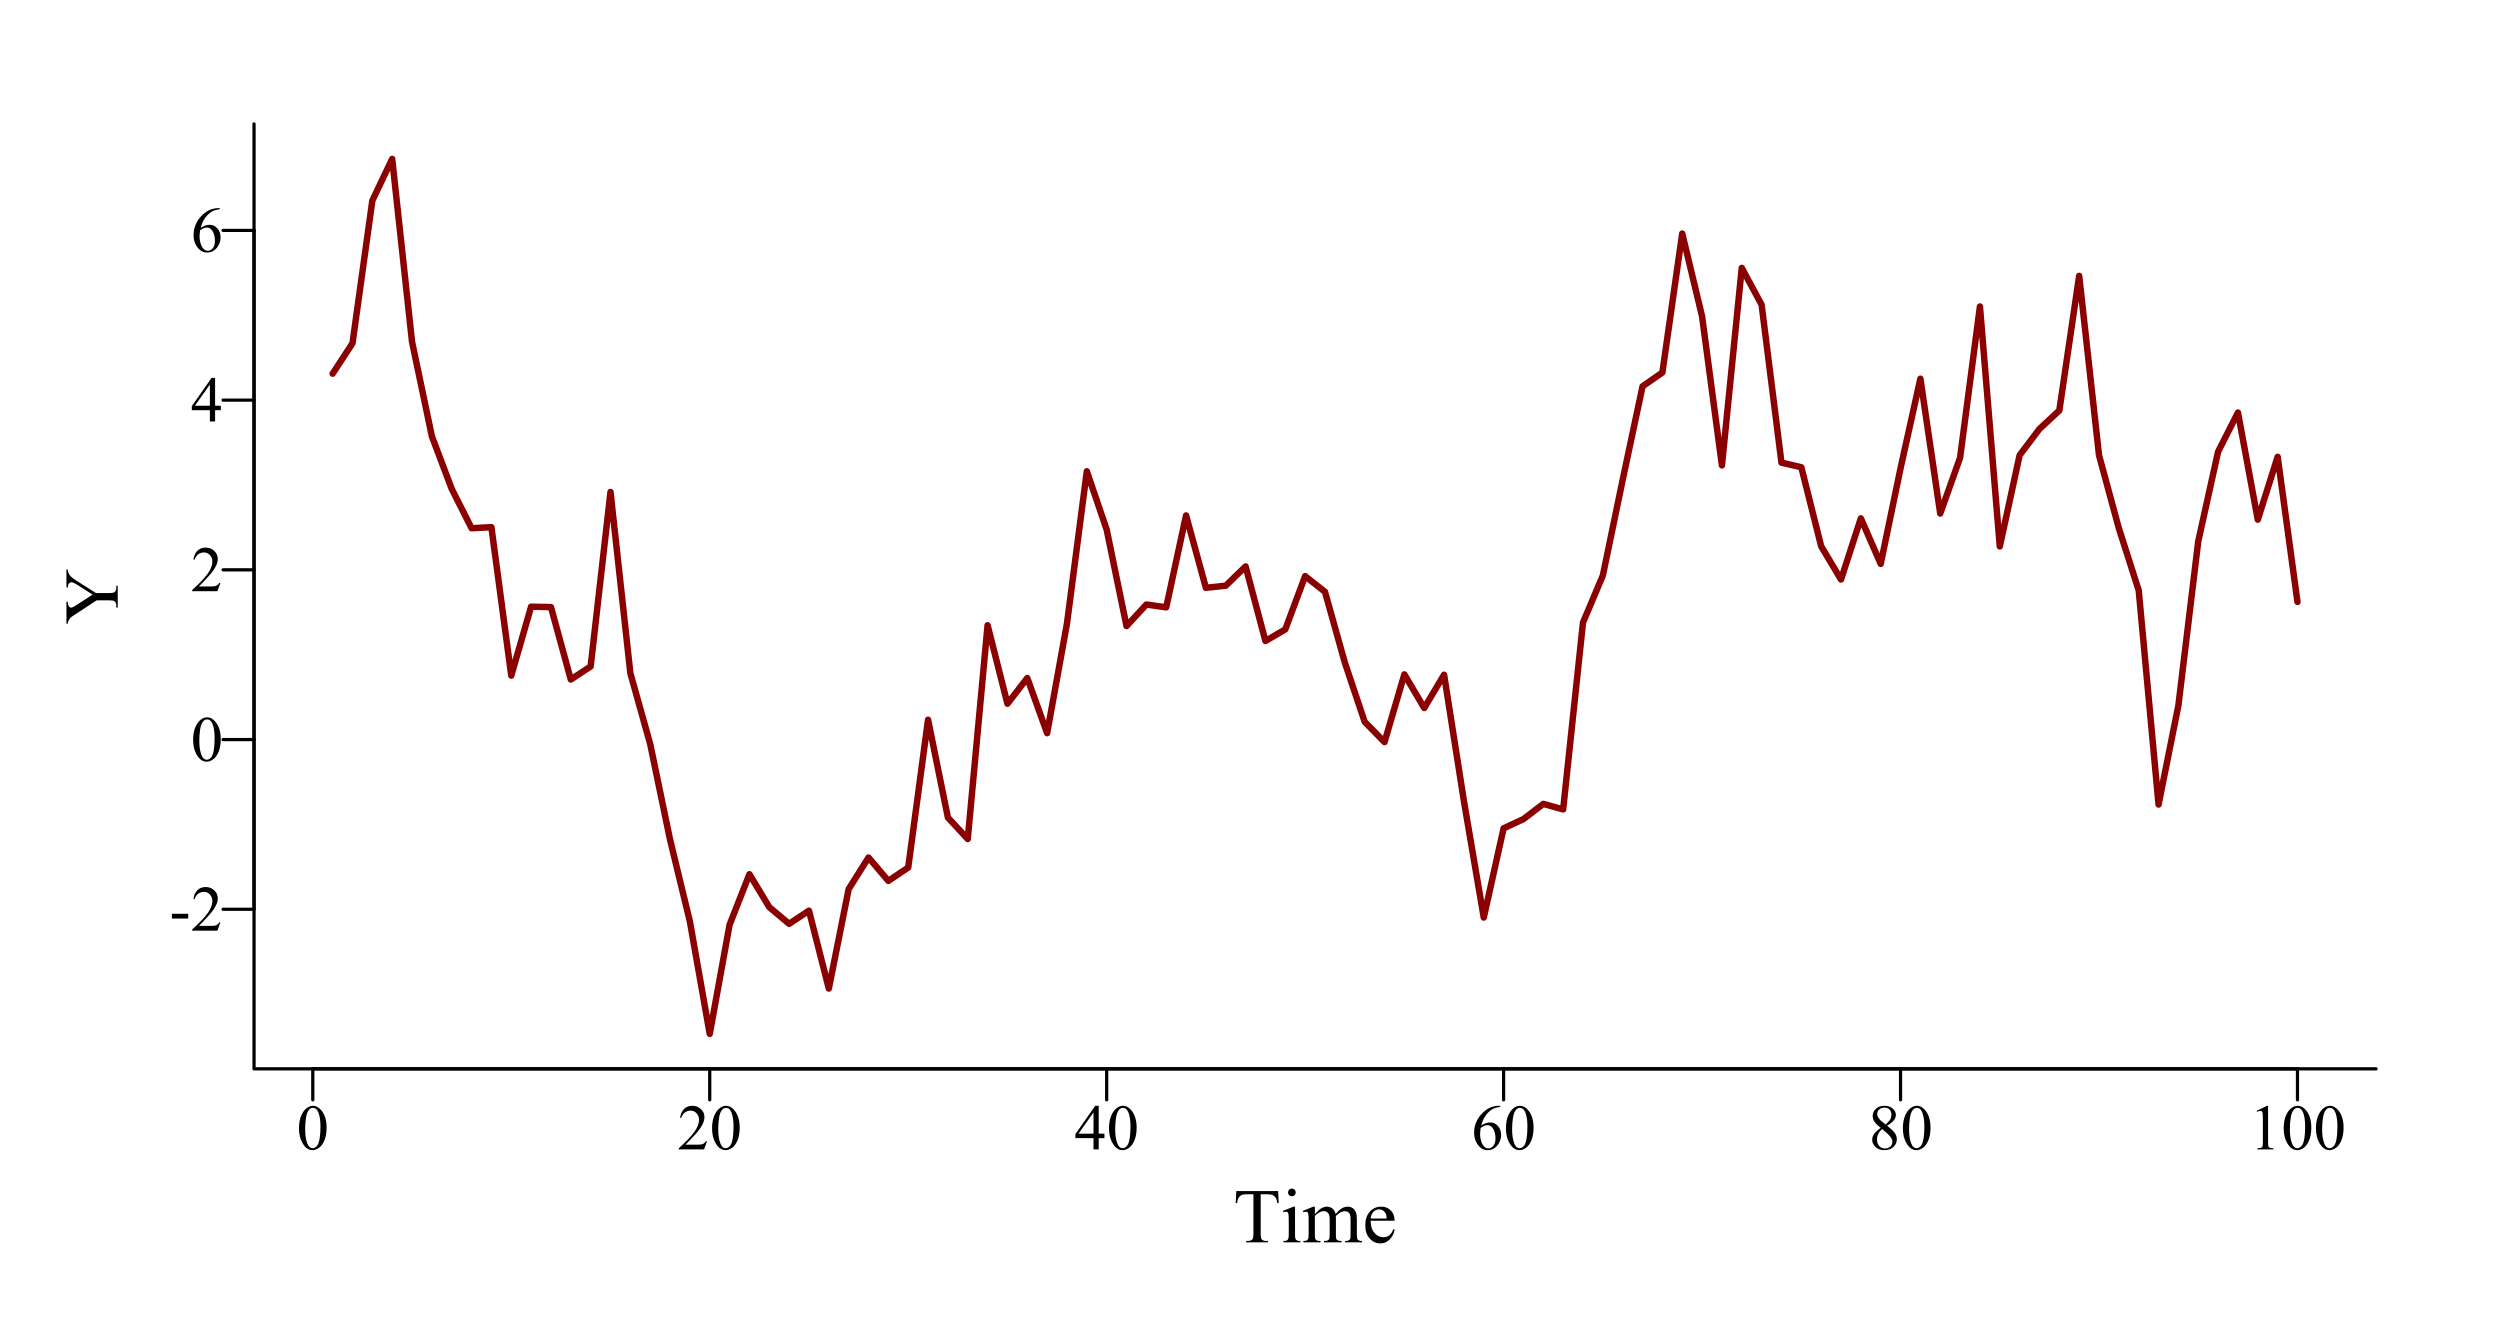
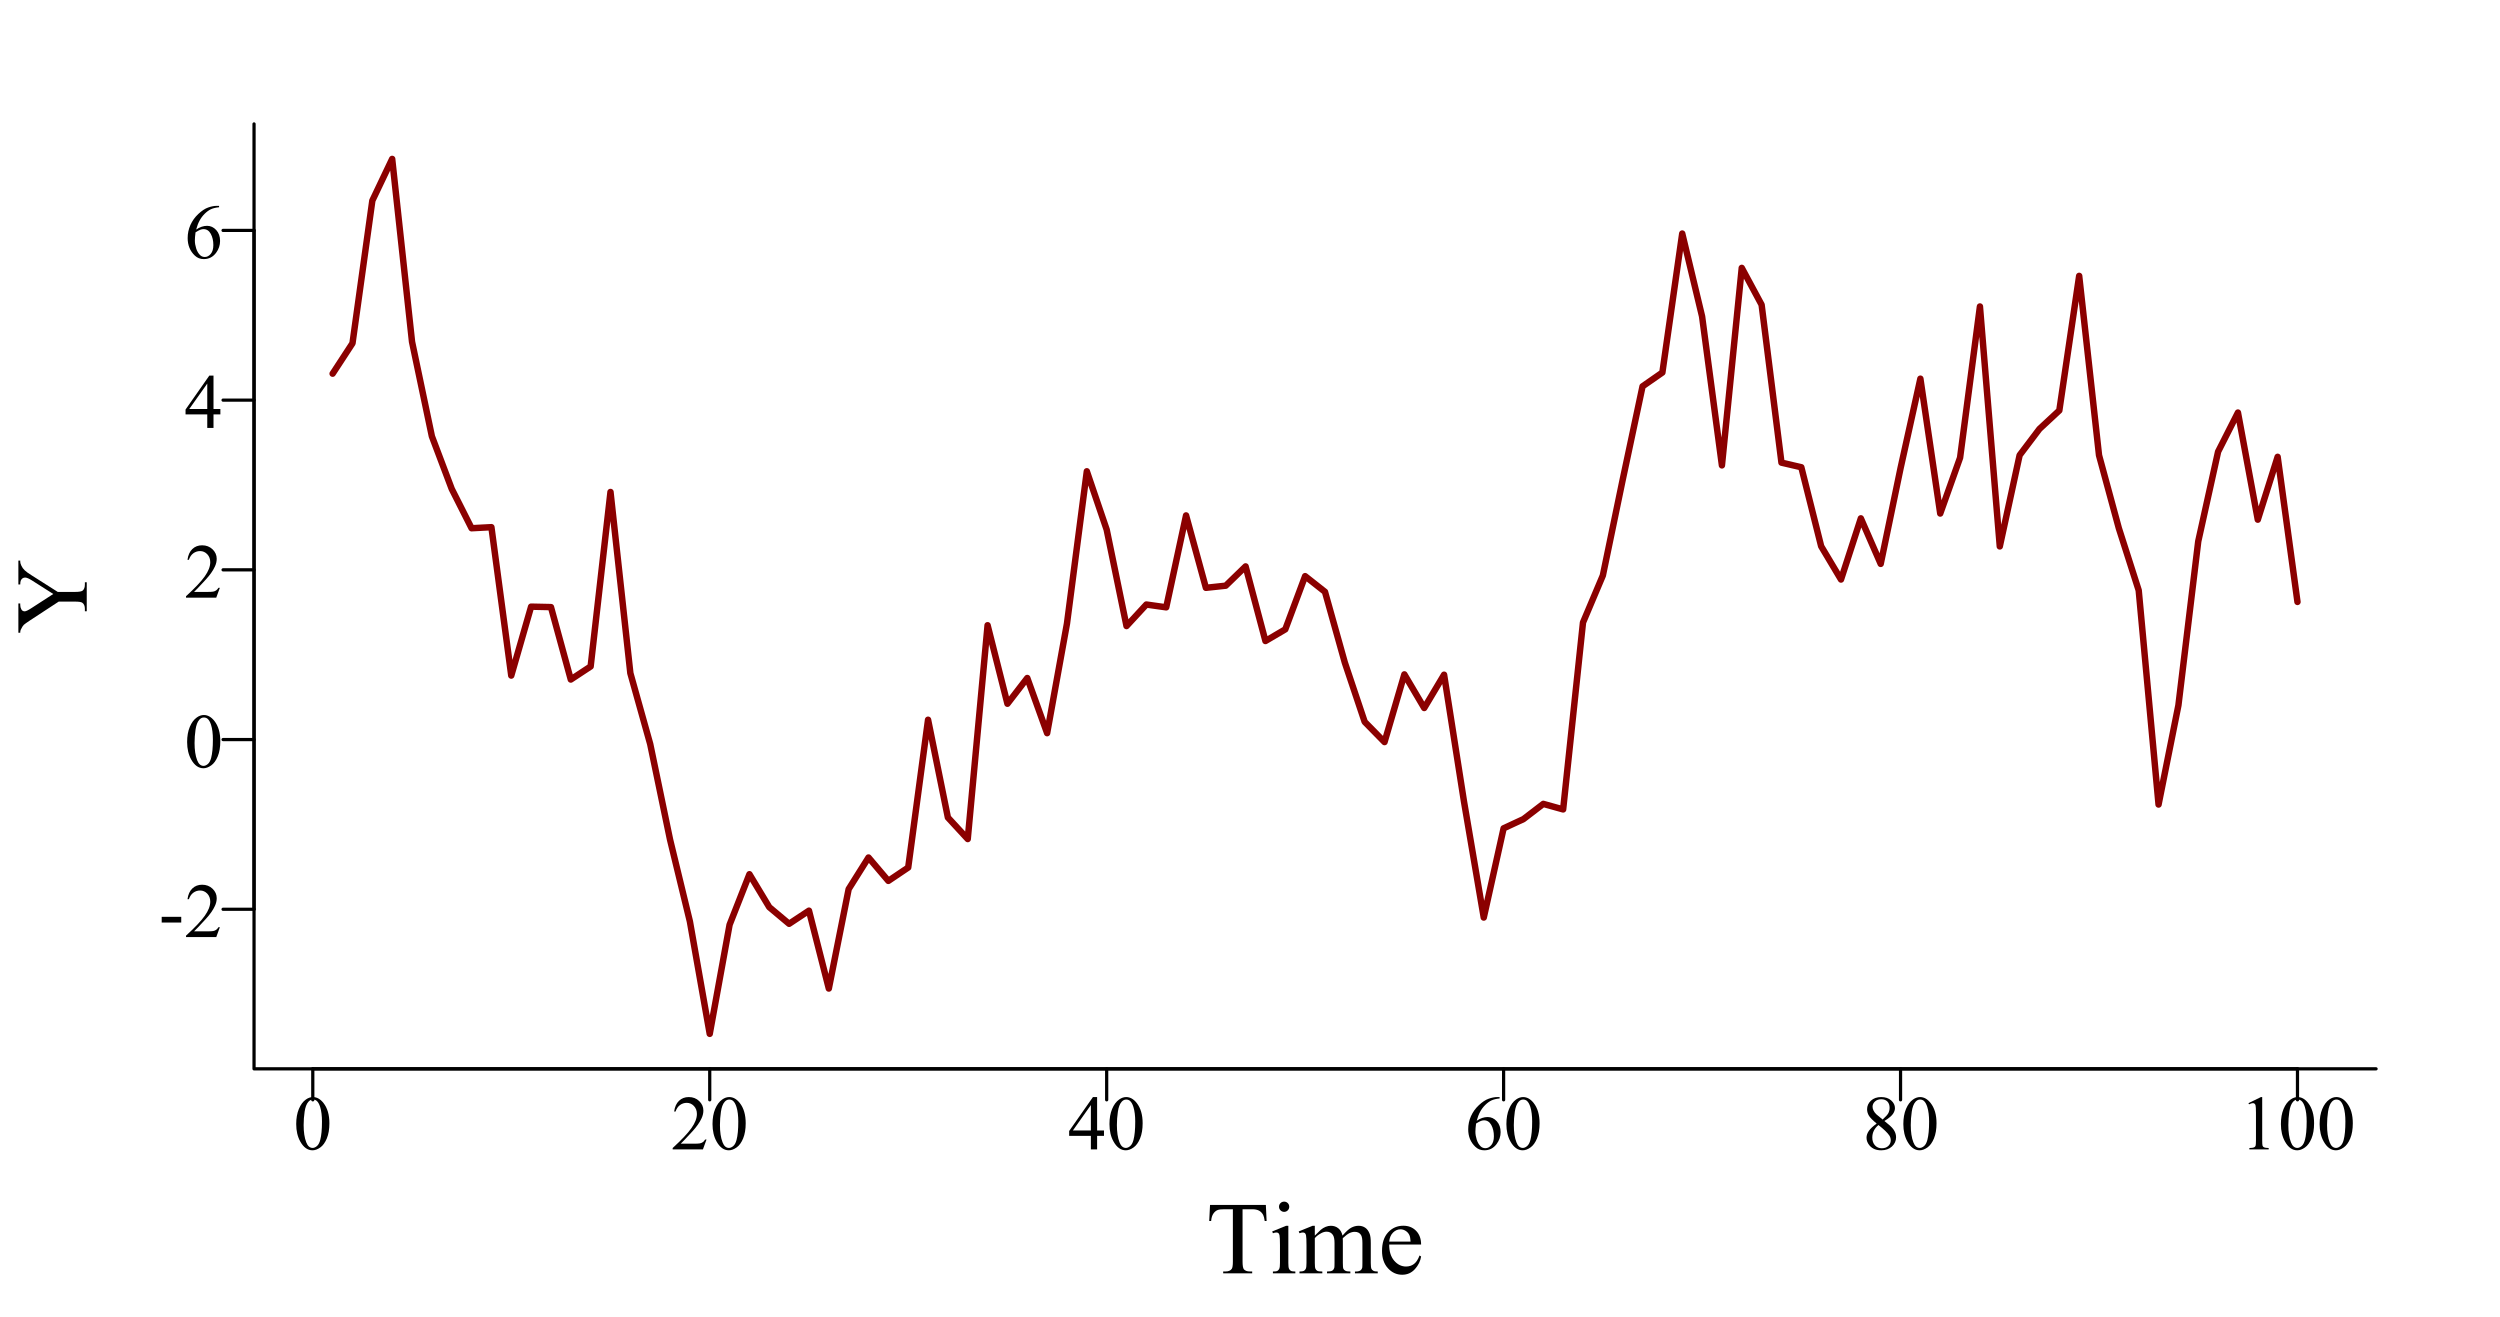
- <svg xmlns="http://www.w3.org/2000/svg" xmlns:xlink="http://www.w3.org/1999/xlink" width="581pt" height="306pt" viewBox="0 0 581 306" version="1.1">
+ <svg xmlns="http://www.w3.org/2000/svg" xmlns:xlink="http://www.w3.org/1999/xlink" width="581" height="306" viewBox="0 0 581 306">
  <defs>
    <g>
-       <symbol overflow="visible" id="glyph0-0">
-         <path style="stroke:none;" d="M 2.496 0 L 2.496 -11.25 L 11.496 -11.25 L 11.496 0 Z M 2.777 -0.281 L 11.215 -0.281 L 11.215 -10.969 L 2.777 -10.969 Z M 2.777 -0.281 " />
-       </symbol>
-       <symbol overflow="visible" id="glyph0-1">
-         <path style="stroke:none;" d="M 10.414 -11.918 L 10.547 -9.125 L 10.211 -9.125 C 10.145 -9.609 10.059 -9.961 9.949 -10.18 C 9.766 -10.516 9.523 -10.766 9.223 -10.93 C 8.922 -11.086 8.523 -11.168 8.031 -11.172 L 6.355 -11.172 L 6.355 -2.066 C 6.352 -1.332 6.43 -0.875 6.594 -0.695 C 6.812 -0.445 7.156 -0.32 7.621 -0.324 L 8.031 -0.324 L 8.031 0 L 2.98 0 L 2.98 -0.324 L 3.402 -0.324 C 3.902 -0.32 4.258 -0.473 4.473 -0.781 C 4.598 -0.965 4.664 -1.395 4.668 -2.066 L 4.668 -11.172 L 3.234 -11.172 C 2.676 -11.168 2.277 -11.125 2.047 -11.047 C 1.738 -10.934 1.48 -10.723 1.266 -10.406 C 1.047 -10.086 0.918 -9.656 0.879 -9.125 L 0.547 -9.125 L 0.688 -11.918 Z M 10.414 -11.918 " />
-       </symbol>
-       <symbol overflow="visible" id="glyph0-2">
-         <path style="stroke:none;" d="M 2.609 -12.5 C 2.852 -12.496 3.062 -12.41 3.238 -12.238 C 3.41 -12.062 3.496 -11.852 3.5 -11.609 C 3.496 -11.359 3.41 -11.148 3.238 -10.977 C 3.062 -10.797 2.852 -10.711 2.609 -10.715 C 2.359 -10.711 2.148 -10.797 1.977 -10.977 C 1.797 -11.148 1.711 -11.359 1.715 -11.609 C 1.711 -11.852 1.797 -12.062 1.973 -12.238 C 2.145 -12.41 2.355 -12.496 2.609 -12.5 Z M 3.34 -8.289 L 3.34 -1.82 C 3.34 -1.312 3.375 -0.977 3.449 -0.812 C 3.52 -0.645 3.629 -0.52 3.773 -0.438 C 3.918 -0.355 4.18 -0.316 4.562 -0.316 L 4.562 0 L 0.648 0 L 0.648 -0.316 C 1.039 -0.316 1.305 -0.352 1.441 -0.43 C 1.574 -0.504 1.68 -0.633 1.762 -0.809 C 1.84 -0.98 1.879 -1.316 1.883 -1.82 L 1.883 -4.922 C 1.879 -5.793 1.852 -6.355 1.801 -6.617 C 1.758 -6.801 1.695 -6.934 1.609 -7.008 C 1.52 -7.078 1.398 -7.113 1.25 -7.117 C 1.078 -7.113 0.879 -7.07 0.648 -6.988 L 0.527 -7.305 L 2.953 -8.289 Z M 3.34 -8.289 " />
-       </symbol>
-       <symbol overflow="visible" id="glyph0-3">
-         <path style="stroke:none;" d="M 2.953 -6.574 C 3.539 -7.16 3.883 -7.496 3.992 -7.586 C 4.25 -7.805 4.535 -7.977 4.844 -8.102 C 5.145 -8.223 5.445 -8.285 5.75 -8.289 C 6.25 -8.285 6.684 -8.137 7.047 -7.848 C 7.41 -7.551 7.652 -7.129 7.777 -6.574 C 8.379 -7.277 8.891 -7.738 9.305 -7.957 C 9.719 -8.176 10.145 -8.285 10.59 -8.289 C 11.016 -8.285 11.398 -8.176 11.73 -7.957 C 12.059 -7.738 12.32 -7.379 12.516 -6.883 C 12.645 -6.539 12.707 -6.004 12.711 -5.281 L 12.711 -1.82 C 12.707 -1.312 12.746 -0.965 12.824 -0.781 C 12.879 -0.648 12.988 -0.539 13.148 -0.453 C 13.305 -0.359 13.562 -0.316 13.922 -0.316 L 13.922 0 L 9.949 0 L 9.949 -0.316 L 10.117 -0.316 C 10.457 -0.316 10.727 -0.383 10.926 -0.52 C 11.055 -0.609 11.152 -0.758 11.215 -0.969 C 11.238 -1.062 11.25 -1.348 11.25 -1.82 L 11.25 -5.281 C 11.25 -5.934 11.168 -6.398 11.012 -6.672 C 10.781 -7.043 10.418 -7.23 9.914 -7.234 C 9.602 -7.23 9.289 -7.152 8.977 -7 C 8.664 -6.84 8.285 -6.551 7.84 -6.133 L 7.82 -6.039 L 7.84 -5.66 L 7.84 -1.82 C 7.84 -1.266 7.867 -0.922 7.93 -0.789 C 7.988 -0.652 8.105 -0.539 8.277 -0.453 C 8.445 -0.359 8.734 -0.316 9.148 -0.316 L 9.148 0 L 5.078 0 L 5.078 -0.316 C 5.523 -0.316 5.832 -0.367 6 -0.473 C 6.164 -0.578 6.277 -0.738 6.344 -0.949 C 6.371 -1.047 6.387 -1.336 6.391 -1.82 L 6.391 -5.281 C 6.387 -5.934 6.289 -6.406 6.102 -6.695 C 5.836 -7.066 5.477 -7.254 5.02 -7.258 C 4.699 -7.254 4.387 -7.168 4.078 -7.004 C 3.59 -6.742 3.215 -6.453 2.953 -6.133 L 2.953 -1.82 C 2.953 -1.289 2.988 -0.945 3.062 -0.789 C 3.133 -0.629 3.242 -0.512 3.387 -0.434 C 3.527 -0.355 3.816 -0.316 4.262 -0.316 L 4.262 0 L 0.281 0 L 0.281 -0.316 C 0.648 -0.316 0.906 -0.355 1.055 -0.434 C 1.199 -0.512 1.309 -0.637 1.387 -0.812 C 1.461 -0.98 1.5 -1.316 1.504 -1.82 L 1.504 -4.895 C 1.5 -5.777 1.473 -6.352 1.422 -6.609 C 1.379 -6.801 1.316 -6.934 1.23 -7.008 C 1.141 -7.078 1.02 -7.113 0.871 -7.117 C 0.703 -7.113 0.508 -7.07 0.281 -6.988 L 0.148 -7.305 L 2.574 -8.289 L 2.953 -8.289 Z M 2.953 -6.574 " />
-       </symbol>
-       <symbol overflow="visible" id="glyph0-4">
-         <path style="stroke:none;" d="M 1.914 -5.02 C 1.906 -3.82 2.195 -2.883 2.785 -2.207 C 3.367 -1.523 4.059 -1.184 4.852 -1.188 C 5.375 -1.184 5.832 -1.328 6.227 -1.621 C 6.613 -1.906 6.941 -2.402 7.207 -3.109 L 7.48 -2.938 C 7.355 -2.129 6.996 -1.398 6.406 -0.742 C 5.812 -0.082 5.074 0.246 4.184 0.246 C 3.215 0.246 2.387 -0.129 1.699 -0.883 C 1.012 -1.633 0.668 -2.645 0.668 -3.922 C 0.668 -5.293 1.02 -6.367 1.727 -7.141 C 2.43 -7.91 3.316 -8.297 4.387 -8.297 C 5.285 -8.297 6.027 -7.996 6.609 -7.402 C 7.188 -6.805 7.477 -6.012 7.48 -5.02 Z M 1.914 -5.527 L 5.641 -5.527 C 5.609 -6.039 5.547 -6.402 5.457 -6.617 C 5.309 -6.941 5.09 -7.199 4.801 -7.391 C 4.508 -7.574 4.207 -7.668 3.895 -7.672 C 3.406 -7.668 2.969 -7.48 2.586 -7.105 C 2.199 -6.727 1.977 -6.199 1.914 -5.527 Z M 1.914 -5.527 " />
-       </symbol>
-       <symbol overflow="visible" id="glyph1-0">
-         <path style="stroke:none;" d="M 0 -2.496 L -11.25 -2.496 L -11.25 -11.496 L 0 -11.496 Z M -0.281 -2.777 L -0.281 -11.215 L -10.969 -11.215 L -10.969 -2.777 Z M -0.281 -2.777 " />
-       </symbol>
-       <symbol overflow="visible" id="glyph1-1">
-         <path style="stroke:none;" d="M -11.918 -8.578 L -11.918 -12.734 L -11.594 -12.734 L -11.594 -12.508 C -11.59 -12.352 -11.523 -12.129 -11.391 -11.836 C -11.254 -11.543 -11.059 -11.277 -10.809 -11.039 C -10.555 -10.797 -10.145 -10.5 -9.578 -10.152 L -5.055 -7.277 L -2.066 -7.277 C -1.328 -7.277 -0.871 -7.359 -0.695 -7.523 C -0.445 -7.746 -0.32 -8.098 -0.324 -8.578 L -0.324 -8.965 L 0 -8.965 L 0 -3.902 L -0.324 -3.902 L -0.324 -4.324 C -0.32 -4.824 -0.473 -5.18 -0.781 -5.398 C -0.965 -5.523 -1.395 -5.59 -2.066 -5.59 L -4.887 -5.59 L -9.879 -2.32 C -10.465 -1.934 -10.828 -1.672 -10.977 -1.535 C -11.117 -1.395 -11.293 -1.105 -11.504 -0.676 C -11.559 -0.555 -11.59 -0.387 -11.594 -0.168 L -11.918 -0.168 L -11.918 -5.266 L -11.594 -5.266 L -11.594 -5 C -11.59 -4.723 -11.523 -4.473 -11.398 -4.242 C -11.266 -4.008 -11.074 -3.891 -10.82 -3.895 C -10.605 -3.891 -10.223 -4.07 -9.676 -4.43 L -5.836 -6.918 L -9.508 -9.254 C -10.059 -9.602 -10.469 -9.777 -10.742 -9.781 C -10.898 -9.777 -11.047 -9.734 -11.18 -9.652 C -11.309 -9.566 -11.41 -9.445 -11.484 -9.289 C -11.555 -9.129 -11.59 -8.895 -11.594 -8.578 Z M -11.918 -8.578 " />
-       </symbol>
-       <symbol overflow="visible" id="glyph2-0">
-         <path style="stroke:none;" d="M 2.078 0 L 2.078 -9.375 L 9.578 -9.375 L 9.578 0 Z M 2.312 -0.234 L 9.344 -0.234 L 9.344 -9.141 L 2.312 -9.141 Z M 2.312 -0.234 " />
-       </symbol>
-       <symbol overflow="visible" id="glyph2-1">
-         <path style="stroke:none;" d="M 0.543 -4.906 C 0.539 -6.035 0.711 -7.012 1.055 -7.832 C 1.395 -8.648 1.848 -9.258 2.418 -9.66 C 2.855 -9.977 3.309 -10.137 3.781 -10.137 C 4.539 -10.137 5.223 -9.746 5.828 -8.973 C 6.582 -8.008 6.961 -6.707 6.965 -5.062 C 6.961 -3.906 6.793 -2.926 6.465 -2.121 C 6.129 -1.316 5.707 -0.73 5.195 -0.367 C 4.676 -0.004 4.18 0.176 3.707 0.176 C 2.758 0.176 1.969 -0.383 1.34 -1.5 C 0.805 -2.441 0.539 -3.574 0.543 -4.906 Z M 1.977 -4.723 C 1.973 -3.355 2.145 -2.238 2.484 -1.375 C 2.758 -0.645 3.172 -0.281 3.727 -0.285 C 3.992 -0.281 4.266 -0.398 4.547 -0.641 C 4.828 -0.875 5.043 -1.273 5.191 -1.832 C 5.418 -2.668 5.531 -3.852 5.531 -5.383 C 5.531 -6.512 5.414 -7.457 5.18 -8.219 C 5 -8.777 4.77 -9.176 4.496 -9.41 C 4.293 -9.57 4.055 -9.648 3.773 -9.652 C 3.438 -9.648 3.141 -9.5 2.887 -9.207 C 2.531 -8.797 2.293 -8.16 2.168 -7.293 C 2.039 -6.422 1.973 -5.566 1.977 -4.723 Z M 1.977 -4.723 " />
-       </symbol>
-       <symbol overflow="visible" id="glyph2-2">
-         <path style="stroke:none;" d="M 6.879 -1.91 L 6.18 0 L 0.32 0 L 0.32 -0.27 C 2.043 -1.84 3.258 -3.121 3.961 -4.121 C 4.664 -5.113 5.016 -6.027 5.016 -6.855 C 5.016 -7.484 4.82 -8 4.438 -8.406 C 4.047 -8.809 3.586 -9.012 3.055 -9.016 C 2.562 -9.012 2.125 -8.867 1.738 -8.586 C 1.348 -8.297 1.062 -7.879 0.879 -7.332 L 0.609 -7.332 C 0.727 -8.23 1.039 -8.926 1.547 -9.41 C 2.055 -9.895 2.684 -10.137 3.441 -10.137 C 4.246 -10.137 4.922 -9.875 5.461 -9.359 C 6 -8.84 6.27 -8.23 6.27 -7.531 C 6.27 -7.023 6.152 -6.52 5.918 -6.02 C 5.555 -5.227 4.969 -4.391 4.16 -3.508 C 2.941 -2.176 2.18 -1.375 1.883 -1.105 L 4.477 -1.105 C 5 -1.102 5.367 -1.121 5.582 -1.164 C 5.793 -1.199 5.984 -1.277 6.156 -1.402 C 6.324 -1.52 6.473 -1.691 6.605 -1.91 Z M 6.879 -1.91 " />
-       </symbol>
-       <symbol overflow="visible" id="glyph2-3">
-         <path style="stroke:none;" d="M 6.98 -3.664 L 6.98 -2.621 L 5.648 -2.621 L 5.648 0 L 4.438 0 L 4.438 -2.621 L 0.234 -2.621 L 0.234 -3.559 L 4.84 -10.137 L 5.648 -10.137 L 5.648 -3.664 Z M 4.438 -3.664 L 4.438 -8.59 L 0.953 -3.664 Z M 4.438 -3.664 " />
-       </symbol>
-       <symbol overflow="visible" id="glyph2-4">
-         <path style="stroke:none;" d="M 6.723 -10.137 L 6.723 -9.867 C 6.074 -9.801 5.551 -9.672 5.145 -9.48 C 4.738 -9.285 4.336 -8.988 3.938 -8.598 C 3.539 -8.199 3.207 -7.758 2.945 -7.273 C 2.684 -6.785 2.465 -6.211 2.293 -5.543 C 2.992 -6.027 3.699 -6.27 4.41 -6.27 C 5.086 -6.27 5.672 -5.996 6.172 -5.449 C 6.668 -4.902 6.918 -4.199 6.922 -3.34 C 6.918 -2.508 6.668 -1.75 6.168 -1.07 C 5.559 -0.238 4.758 0.176 3.766 0.176 C 3.082 0.176 2.504 -0.047 2.035 -0.5 C 1.105 -1.367 0.645 -2.5 0.645 -3.898 C 0.645 -4.781 0.82 -5.625 1.18 -6.43 C 1.531 -7.227 2.043 -7.938 2.707 -8.562 C 3.367 -9.18 4 -9.598 4.605 -9.812 C 5.211 -10.027 5.773 -10.137 6.297 -10.137 Z M 2.168 -5.008 C 2.078 -4.348 2.031 -3.816 2.035 -3.414 C 2.031 -2.941 2.117 -2.434 2.293 -1.887 C 2.465 -1.336 2.727 -0.898 3.07 -0.578 C 3.316 -0.348 3.617 -0.234 3.977 -0.234 C 4.398 -0.234 4.777 -0.434 5.113 -0.836 C 5.445 -1.234 5.613 -1.805 5.617 -2.547 C 5.613 -3.379 5.445 -4.102 5.117 -4.715 C 4.781 -5.324 4.312 -5.629 3.707 -5.633 C 3.52 -5.629 3.32 -5.59 3.109 -5.516 C 2.895 -5.434 2.582 -5.266 2.168 -5.008 Z M 2.168 -5.008 " />
-       </symbol>
-       <symbol overflow="visible" id="glyph2-5">
-         <path style="stroke:none;" d="M 2.879 -5.004 C 2.09 -5.645 1.586 -6.16 1.359 -6.555 C 1.133 -6.941 1.02 -7.348 1.02 -7.77 C 1.02 -8.414 1.266 -8.969 1.766 -9.438 C 2.258 -9.902 2.922 -10.137 3.75 -10.137 C 4.551 -10.137 5.195 -9.918 5.684 -9.484 C 6.168 -9.047 6.41 -8.551 6.414 -8 C 6.41 -7.625 6.277 -7.246 6.02 -6.863 C 5.754 -6.473 5.207 -6.02 4.371 -5.5 C 5.23 -4.832 5.797 -4.309 6.078 -3.934 C 6.445 -3.434 6.633 -2.91 6.637 -2.359 C 6.633 -1.66 6.367 -1.062 5.836 -0.566 C 5.305 -0.07 4.605 0.176 3.742 0.176 C 2.797 0.176 2.062 -0.117 1.539 -0.711 C 1.113 -1.18 0.902 -1.699 0.906 -2.262 C 0.902 -2.699 1.051 -3.133 1.348 -3.57 C 1.645 -4 2.152 -4.48 2.879 -5.004 Z M 4.027 -5.785 C 4.609 -6.309 4.98 -6.727 5.141 -7.035 C 5.293 -7.336 5.371 -7.68 5.375 -8.07 C 5.371 -8.578 5.227 -8.98 4.941 -9.273 C 4.652 -9.562 4.262 -9.707 3.766 -9.711 C 3.262 -9.707 2.855 -9.562 2.547 -9.277 C 2.23 -8.988 2.074 -8.652 2.078 -8.27 C 2.074 -8.012 2.141 -7.758 2.273 -7.504 C 2.402 -7.25 2.586 -7.008 2.828 -6.781 Z M 3.223 -4.723 C 2.816 -4.379 2.516 -4.004 2.32 -3.605 C 2.125 -3.199 2.027 -2.766 2.027 -2.301 C 2.027 -1.668 2.199 -1.164 2.543 -0.785 C 2.887 -0.406 3.324 -0.215 3.859 -0.219 C 4.387 -0.215 4.809 -0.363 5.125 -0.664 C 5.441 -0.961 5.602 -1.324 5.602 -1.75 C 5.602 -2.098 5.508 -2.414 5.324 -2.695 C 4.977 -3.211 4.277 -3.887 3.223 -4.723 Z M 3.223 -4.723 " />
-       </symbol>
-       <symbol overflow="visible" id="glyph2-6">
-         <path style="stroke:none;" d="M 1.758 -8.957 L 4.176 -10.137 L 4.418 -10.137 L 4.418 -1.75 C 4.418 -1.191 4.438 -0.844 4.484 -0.707 C 4.527 -0.57 4.625 -0.465 4.773 -0.395 C 4.918 -0.316 5.215 -0.277 5.668 -0.27 L 5.668 0 L 1.934 0 L 1.934 -0.27 C 2.402 -0.277 2.703 -0.316 2.84 -0.391 C 2.977 -0.461 3.07 -0.555 3.125 -0.676 C 3.176 -0.793 3.203 -1.152 3.207 -1.75 L 3.207 -7.113 C 3.203 -7.832 3.18 -8.293 3.133 -8.504 C 3.098 -8.656 3.035 -8.773 2.945 -8.848 C 2.855 -8.918 2.746 -8.953 2.621 -8.957 C 2.438 -8.953 2.188 -8.879 1.867 -8.73 Z M 1.758 -8.957 " />
-       </symbol>
-       <symbol overflow="visible" id="glyph2-7">
-         <path style="stroke:none;" d="M 0.609 -3.918 L 4.395 -3.918 L 4.395 -2.812 L 0.609 -2.812 Z M 0.609 -3.918 " />
-       </symbol>
+       <g id="glyph-0-0">
+         <path d="M 13.887 -15.891 L 14.062 -12.164 L 13.617 -12.164 C 13.531 -12.82 13.414 -13.289 13.266 -13.57 C 13.023 -14.023 12.699 -14.355 12.297 -14.57 C 11.895 -14.785 11.367 -14.895 10.711 -14.895 L 8.473 -14.895 L 8.473 -2.754 C 8.473 -1.777 8.578 -1.168 8.789 -0.926 C 9.086 -0.598 9.543 -0.434 10.16 -0.434 L 10.711 -0.434 L 10.711 0 L 3.973 0 L 3.973 -0.434 L 4.535 -0.434 C 5.207 -0.434 5.684 -0.637 5.965 -1.043 C 6.137 -1.293 6.223 -1.863 6.223 -2.754 L 6.223 -14.895 L 4.312 -14.895 C 3.57 -14.895 3.043 -14.84 2.73 -14.73 C 2.324 -14.582 1.977 -14.297 1.688 -13.875 C 1.398 -13.453 1.227 -12.883 1.172 -12.164 L 0.727 -12.164 L 0.914 -15.891 Z M 13.887 -15.891 " />
+       </g>
+       <g id="glyph-0-1">
+         <path d="M 3.48 -16.664 C 3.809 -16.664 4.086 -16.547 4.32 -16.32 C 4.547 -16.086 4.664 -15.809 4.664 -15.48 C 4.664 -15.152 4.547 -14.871 4.32 -14.637 C 4.086 -14.402 3.809 -14.285 3.48 -14.285 C 3.152 -14.285 2.871 -14.402 2.637 -14.637 C 2.402 -14.871 2.285 -15.152 2.285 -15.48 C 2.285 -15.809 2.398 -16.086 2.633 -16.32 C 2.859 -16.547 3.145 -16.664 3.48 -16.664 M 4.453 -11.051 L 4.453 -2.426 C 4.453 -1.754 4.5 -1.305 4.602 -1.086 C 4.695 -0.859 4.84 -0.695 5.031 -0.586 C 5.223 -0.477 5.574 -0.422 6.082 -0.422 L 6.082 0 L 0.867 0 L 0.867 -0.422 C 1.391 -0.422 1.742 -0.473 1.922 -0.574 C 2.102 -0.676 2.242 -0.844 2.352 -1.078 C 2.453 -1.312 2.508 -1.762 2.508 -2.426 L 2.508 -6.562 C 2.508 -7.727 2.473 -8.48 2.402 -8.824 C 2.348 -9.074 2.262 -9.246 2.145 -9.344 C 2.027 -9.441 1.867 -9.492 1.664 -9.492 C 1.445 -9.492 1.18 -9.434 0.867 -9.316 L 0.703 -9.738 L 3.938 -11.051 Z M 4.453 -11.051 " />
+       </g>
+       <g id="glyph-0-2">
+         <path d="M 3.938 -8.766 C 4.719 -9.547 5.18 -9.996 5.32 -10.113 C 5.672 -10.41 6.051 -10.641 6.457 -10.805 C 6.863 -10.969 7.266 -11.051 7.664 -11.051 C 8.336 -11.051 8.914 -10.855 9.398 -10.465 C 9.883 -10.074 10.207 -9.508 10.371 -8.766 C 11.176 -9.703 11.855 -10.32 12.41 -10.609 C 12.965 -10.906 13.535 -11.051 14.121 -11.051 C 14.691 -11.051 15.195 -10.906 15.641 -10.609 C 16.078 -10.32 16.43 -9.84 16.688 -9.176 C 16.859 -8.723 16.945 -8.012 16.945 -7.043 L 16.945 -2.426 C 16.945 -1.754 16.996 -1.293 17.098 -1.043 C 17.176 -0.871 17.32 -0.723 17.531 -0.602 C 17.742 -0.48 18.086 -0.422 18.562 -0.422 L 18.562 0 L 13.266 0 L 13.266 -0.422 L 13.488 -0.422 C 13.949 -0.422 14.309 -0.512 14.566 -0.691 C 14.746 -0.816 14.875 -1.016 14.953 -1.289 C 14.984 -1.422 15 -1.801 15 -2.426 L 15 -7.043 C 15 -7.918 14.895 -8.535 14.684 -8.895 C 14.379 -9.395 13.891 -9.645 13.219 -9.645 C 12.805 -9.645 12.387 -9.539 11.969 -9.336 C 11.551 -9.125 11.047 -8.742 10.453 -8.18 L 10.43 -8.051 L 10.453 -7.547 L 10.453 -2.426 C 10.453 -1.691 10.492 -1.234 10.578 -1.055 C 10.656 -0.875 10.812 -0.723 11.039 -0.602 C 11.266 -0.48 11.652 -0.422 12.199 -0.422 L 12.199 0 L 6.773 0 L 6.773 -0.422 C 7.367 -0.422 7.773 -0.492 8 -0.633 C 8.219 -0.773 8.375 -0.984 8.461 -1.266 C 8.5 -1.398 8.52 -1.785 8.52 -2.426 L 8.52 -7.043 C 8.52 -7.918 8.391 -8.547 8.133 -8.93 C 7.789 -9.43 7.309 -9.68 6.691 -9.68 C 6.27 -9.68 5.852 -9.566 5.438 -9.34 C 4.789 -8.996 4.289 -8.609 3.938 -8.18 L 3.938 -2.426 C 3.938 -1.723 3.984 -1.266 4.086 -1.055 C 4.18 -0.844 4.324 -0.684 4.516 -0.578 C 4.707 -0.477 5.098 -0.422 5.684 -0.422 L 5.684 0 L 0.375 0 L 0.375 -0.422 C 0.867 -0.422 1.211 -0.477 1.406 -0.578 C 1.602 -0.684 1.75 -0.852 1.852 -1.086 C 1.953 -1.312 2.004 -1.762 2.004 -2.426 L 2.004 -6.527 C 2.004 -7.707 1.969 -8.469 1.898 -8.812 C 1.844 -9.07 1.758 -9.246 1.641 -9.344 C 1.523 -9.441 1.363 -9.492 1.16 -9.492 C 0.941 -9.492 0.68 -9.434 0.375 -9.316 L 0.199 -9.738 L 3.434 -11.051 L 3.938 -11.051 Z M 3.938 -8.766 " />
+       </g>
+       <g id="glyph-0-3">
+         <path d="M 2.555 -6.691 C 2.547 -5.098 2.934 -3.848 3.715 -2.941 C 4.496 -2.035 5.414 -1.582 6.469 -1.582 C 7.172 -1.582 7.781 -1.773 8.305 -2.164 C 8.82 -2.547 9.258 -3.211 9.609 -4.148 L 9.973 -3.914 C 9.809 -2.844 9.332 -1.867 8.543 -0.992 C 7.754 -0.113 6.766 0.328 5.578 0.328 C 4.289 0.328 3.184 -0.176 2.266 -1.18 C 1.348 -2.18 0.891 -3.531 0.891 -5.227 C 0.891 -7.062 1.359 -8.492 2.305 -9.523 C 3.242 -10.547 4.426 -11.062 5.848 -11.062 C 7.051 -11.062 8.039 -10.664 8.812 -9.875 C 9.586 -9.078 9.973 -8.02 9.973 -6.691 L 2.555 -6.691 M 2.555 -7.371 L 7.523 -7.371 C 7.484 -8.059 7.402 -8.543 7.277 -8.824 C 7.082 -9.262 6.789 -9.605 6.406 -9.855 C 6.016 -10.105 5.613 -10.23 5.191 -10.23 C 4.543 -10.23 3.961 -9.977 3.453 -9.477 C 2.938 -8.969 2.641 -8.27 2.555 -7.371 Z M 2.555 -7.371 " />
+       </g>
+       <g id="glyph-1-0">
+         <path d="M -15.891 -11.438 L -15.891 -16.98 L -15.457 -16.98 L -15.457 -16.676 C -15.457 -16.473 -15.367 -16.176 -15.188 -15.785 C -15.008 -15.395 -14.75 -15.039 -14.414 -14.719 C -14.078 -14.398 -13.531 -14.004 -12.773 -13.535 L -6.738 -9.703 L -2.754 -9.703 C -1.777 -9.703 -1.168 -9.812 -0.926 -10.031 C -0.598 -10.328 -0.434 -10.797 -0.434 -11.438 L -0.434 -11.953 L 0 -11.953 L 0 -5.203 L -0.434 -5.203 L -0.434 -5.766 C -0.434 -6.438 -0.637 -6.914 -1.043 -7.195 C -1.293 -7.367 -1.863 -7.453 -2.754 -7.453 L -6.516 -7.453 L -13.172 -3.094 C -13.953 -2.578 -14.441 -2.227 -14.637 -2.047 C -14.832 -1.859 -15.066 -1.48 -15.34 -0.902 C -15.418 -0.746 -15.457 -0.52 -15.457 -0.223 L -15.891 -0.223 L -15.891 -7.02 L -15.457 -7.02 L -15.457 -6.668 C -15.457 -6.301 -15.371 -5.961 -15.199 -5.656 C -15.027 -5.344 -14.77 -5.191 -14.426 -5.191 C -14.145 -5.191 -13.637 -5.43 -12.902 -5.906 L -7.781 -9.223 L -12.68 -12.34 C -13.414 -12.809 -13.961 -13.043 -14.32 -13.043 C -14.539 -13.043 -14.734 -12.984 -14.906 -12.875 C -15.078 -12.758 -15.211 -12.598 -15.312 -12.387 C -15.406 -12.176 -15.457 -11.859 -15.457 -11.438 Z M -15.891 -11.438 " />
+       </g>
+       <g id="glyph-2-0">
+         <path d="M 0.648 -5.891 C 0.648 -7.246 0.855 -8.418 1.266 -9.398 C 1.676 -10.383 2.219 -11.113 2.898 -11.594 C 3.426 -11.973 3.973 -12.164 4.535 -12.164 C 5.449 -12.164 6.27 -11.699 6.996 -10.766 C 7.902 -9.613 8.359 -8.047 8.359 -6.074 C 8.359 -4.691 8.16 -3.516 7.762 -2.547 C 7.363 -1.582 6.855 -0.879 6.234 -0.445 C 5.617 -0.008 5.02 0.211 4.445 0.211 C 3.309 0.211 2.363 -0.461 1.609 -1.801 C 0.969 -2.934 0.648 -4.293 0.648 -5.891 M 2.375 -5.668 C 2.375 -4.027 2.574 -2.688 2.98 -1.652 C 3.312 -0.777 3.812 -0.344 4.473 -0.344 C 4.789 -0.344 5.117 -0.484 5.457 -0.77 C 5.797 -1.055 6.055 -1.531 6.23 -2.195 C 6.5 -3.203 6.637 -4.625 6.637 -6.461 C 6.637 -7.82 6.496 -8.953 6.215 -9.859 C 6.004 -10.535 5.73 -11.012 5.398 -11.293 C 5.156 -11.488 4.867 -11.586 4.527 -11.586 C 4.129 -11.586 3.773 -11.406 3.461 -11.047 C 3.039 -10.562 2.754 -9.797 2.602 -8.754 C 2.449 -7.711 2.375 -6.684 2.375 -5.668 Z M 2.375 -5.668 " />
+       </g>
+       <g id="glyph-2-1">
+         <path d="M 8.254 -2.293 L 7.418 0 L 0.387 0 L 0.387 -0.324 C 2.453 -2.211 3.91 -3.754 4.754 -4.949 C 5.598 -6.145 6.02 -7.234 6.02 -8.227 C 6.02 -8.98 5.789 -9.602 5.328 -10.09 C 4.863 -10.574 4.309 -10.82 3.664 -10.82 C 3.078 -10.82 2.555 -10.648 2.086 -10.305 C 1.621 -9.961 1.277 -9.461 1.055 -8.797 L 0.73 -8.797 C 0.875 -9.883 1.254 -10.715 1.859 -11.293 C 2.465 -11.875 3.223 -12.164 4.133 -12.164 C 5.098 -12.164 5.906 -11.852 6.551 -11.234 C 7.199 -10.609 7.523 -9.879 7.523 -9.035 C 7.523 -8.43 7.383 -7.828 7.102 -7.227 C 6.668 -6.273 5.965 -5.27 4.992 -4.211 C 3.531 -2.617 2.621 -1.656 2.258 -1.328 L 5.371 -1.328 C 6.004 -1.328 6.445 -1.352 6.703 -1.398 C 6.957 -1.445 7.188 -1.539 7.391 -1.684 C 7.598 -1.828 7.773 -2.031 7.93 -2.293 Z M 8.254 -2.293 " />
+       </g>
+       <g id="glyph-2-2">
+         <path d="M 8.375 -4.395 L 8.375 -3.148 L 6.777 -3.148 L 6.777 0 L 5.328 0 L 5.328 -3.148 L 0.281 -3.148 L 0.281 -4.273 L 5.809 -12.164 L 6.777 -12.164 L 6.777 -4.395 L 8.375 -4.395 M 5.328 -4.395 L 5.328 -10.309 L 1.141 -4.395 Z M 5.328 -4.395 " />
+       </g>
+       <g id="glyph-2-3">
+         <path d="M 8.07 -12.164 L 8.07 -11.84 C 7.293 -11.762 6.664 -11.609 6.176 -11.379 C 5.684 -11.145 5.203 -10.793 4.723 -10.32 C 4.246 -9.844 3.852 -9.316 3.539 -8.73 C 3.223 -8.148 2.961 -7.457 2.75 -6.652 C 3.594 -7.234 4.441 -7.523 5.289 -7.523 C 6.105 -7.523 6.812 -7.195 7.41 -6.539 C 8.008 -5.883 8.305 -5.039 8.305 -4.008 C 8.305 -3.012 8.004 -2.102 7.398 -1.281 C 6.672 -0.289 5.711 0.211 4.516 0.211 C 3.703 0.211 3.012 -0.059 2.445 -0.598 C 1.332 -1.645 0.773 -3.008 0.773 -4.676 C 0.773 -5.742 0.988 -6.754 1.414 -7.719 C 1.844 -8.676 2.453 -9.531 3.246 -10.273 C 4.043 -11.02 4.801 -11.52 5.527 -11.777 C 6.254 -12.035 6.93 -12.164 7.559 -12.164 L 8.07 -12.164 M 2.602 -6.012 C 2.496 -5.219 2.445 -4.582 2.445 -4.094 C 2.445 -3.531 2.547 -2.922 2.754 -2.262 C 2.965 -1.605 3.273 -1.082 3.684 -0.695 C 3.98 -0.418 4.344 -0.281 4.773 -0.281 C 5.281 -0.281 5.738 -0.52 6.141 -1 C 6.539 -1.48 6.742 -2.168 6.742 -3.059 C 6.742 -4.059 6.543 -4.926 6.145 -5.66 C 5.746 -6.391 5.18 -6.758 4.445 -6.758 C 4.223 -6.758 3.984 -6.711 3.73 -6.617 C 3.477 -6.523 3.098 -6.32 2.602 -6.012 Z M 2.602 -6.012 " />
+       </g>
+       <g id="glyph-2-4">
+         <path d="M 3.453 -6.004 C 2.512 -6.777 1.902 -7.398 1.629 -7.867 C 1.359 -8.336 1.223 -8.82 1.223 -9.324 C 1.223 -10.098 1.52 -10.766 2.117 -11.324 C 2.715 -11.883 3.508 -12.164 4.5 -12.164 C 5.461 -12.164 6.234 -11.902 6.82 -11.383 C 7.406 -10.859 7.699 -10.266 7.699 -9.598 C 7.699 -9.152 7.539 -8.699 7.227 -8.234 C 6.906 -7.773 6.25 -7.227 5.246 -6.602 C 6.277 -5.805 6.961 -5.176 7.297 -4.719 C 7.738 -4.121 7.961 -3.492 7.961 -2.828 C 7.961 -1.992 7.645 -1.277 7.004 -0.68 C 6.367 -0.086 5.527 0.211 4.492 0.211 C 3.359 0.211 2.477 -0.145 1.844 -0.852 C 1.34 -1.422 1.09 -2.043 1.09 -2.715 C 1.09 -3.242 1.266 -3.766 1.621 -4.285 C 1.977 -4.805 2.586 -5.375 3.453 -6.004 M 4.836 -6.945 C 5.539 -7.578 5.98 -8.074 6.172 -8.441 C 6.355 -8.809 6.453 -9.223 6.453 -9.688 C 6.453 -10.301 6.277 -10.781 5.934 -11.133 C 5.586 -11.48 5.117 -11.656 4.516 -11.656 C 3.922 -11.656 3.434 -11.48 3.059 -11.137 C 2.684 -10.789 2.496 -10.387 2.496 -9.922 C 2.496 -9.617 2.574 -9.312 2.73 -9.008 C 2.883 -8.703 3.105 -8.414 3.391 -8.141 L 4.836 -6.945 M 3.867 -5.668 C 3.379 -5.258 3.02 -4.812 2.785 -4.328 C 2.551 -3.844 2.434 -3.32 2.434 -2.758 C 2.434 -2.004 2.641 -1.398 3.055 -0.945 C 3.469 -0.492 3.992 -0.262 4.633 -0.266 C 5.266 -0.262 5.77 -0.441 6.152 -0.801 C 6.531 -1.156 6.723 -1.59 6.723 -2.102 C 6.723 -2.523 6.613 -2.898 6.391 -3.234 C 5.973 -3.855 5.133 -4.668 3.867 -5.668 Z M 3.867 -5.668 " />
+       </g>
+       <g id="glyph-2-5">
+         <path d="M 2.109 -10.75 L 5.008 -12.164 L 5.301 -12.164 L 5.301 -2.102 C 5.301 -1.434 5.328 -1.016 5.383 -0.852 C 5.438 -0.688 5.555 -0.562 5.73 -0.477 C 5.906 -0.387 6.262 -0.336 6.805 -0.324 L 6.805 0 L 2.32 0 L 2.32 -0.324 C 2.883 -0.336 3.246 -0.387 3.41 -0.469 C 3.574 -0.555 3.688 -0.668 3.754 -0.812 C 3.816 -0.957 3.848 -1.387 3.852 -2.102 L 3.852 -8.535 C 3.848 -9.402 3.82 -9.957 3.762 -10.203 C 3.719 -10.391 3.645 -10.531 3.539 -10.617 C 3.43 -10.703 3.297 -10.75 3.148 -10.75 C 2.93 -10.75 2.629 -10.656 2.242 -10.477 Z M 2.109 -10.75 " />
+       </g>
+       <g id="glyph-2-6">
+         <path d="M 0.73 -4.703 L 5.273 -4.703 L 5.273 -3.375 L 0.73 -3.375 Z M 0.73 -4.703 " />
+       </g>
    </g>
  </defs>
-   <g id="surface39">
-     <rect x="0" y="0" width="581" height="306" style="fill:rgb(100%,100%,100%);fill-opacity:1;stroke:none;" />
-     <path style="fill:none;stroke-width:1.5;stroke-linecap:round;stroke-linejoin:round;stroke:rgb(54.51%,0%,0%);stroke-opacity:1;stroke-miterlimit:10;" d="M 77.305 86.84 L 81.918 79.777 L 86.531 46.621 L 91.141 36.934 L 95.754 79.422 L 100.367 101.391 L 104.98 113.621 L 109.594 122.762 L 114.203 122.516 L 118.816 157.004 L 123.43 140.988 L 128.043 141.09 L 132.652 157.922 L 137.266 154.883 L 141.879 114.336 L 146.492 156.434 L 151.105 172.914 L 155.715 195.113 L 160.328 214.141 L 164.941 240.266 L 169.555 214.914 L 174.168 203.168 L 178.777 210.824 L 183.391 214.691 L 188.004 211.641 L 192.617 229.738 L 197.227 206.629 L 201.84 199.285 L 206.453 204.719 L 211.066 201.613 L 215.68 167.27 L 220.289 189.988 L 224.902 194.992 L 229.516 145.305 L 234.129 163.551 L 238.738 157.57 L 243.352 170.387 L 247.965 144.902 L 252.578 109.527 L 257.191 123.09 L 261.801 145.492 L 266.414 140.492 L 271.027 141.145 L 275.641 119.785 L 280.25 136.609 L 284.863 136.113 L 289.477 131.633 L 294.09 148.973 L 298.703 146.258 L 303.312 133.898 L 307.926 137.539 L 312.539 153.992 L 317.152 167.754 L 321.762 172.457 L 326.375 156.727 L 330.988 164.539 L 335.602 156.801 L 340.215 186.184 L 344.824 213.238 L 349.438 192.5 L 354.051 190.359 L 358.664 186.824 L 363.273 188.109 L 367.887 144.672 L 372.5 133.75 L 377.113 111.496 L 381.727 89.785 L 386.336 86.578 L 390.949 54.277 L 395.562 73.531 L 400.176 108.156 L 404.785 62.258 L 409.398 70.828 L 414.012 107.52 L 418.625 108.586 L 423.238 126.949 L 427.848 134.68 L 432.461 120.465 L 437.074 131.047 L 441.688 108.809 L 446.297 88.008 L 450.91 119.344 L 455.523 106.375 L 460.137 71.227 L 464.75 126.988 L 469.359 105.789 L 473.973 99.684 L 478.586 95.395 L 483.199 64.117 L 487.812 105.805 L 492.422 122.777 L 497.035 137.195 L 501.648 186.973 L 506.262 163.918 L 510.871 125.809 L 515.484 104.973 L 520.098 95.879 L 524.711 120.773 L 529.324 106.168 L 533.934 139.883 " />
-     <g style="fill:rgb(0%,0%,0%);fill-opacity:1;">
-       <use xlink:href="#glyph0-1" x="286.629" y="288.719" />
-       <use xlink:href="#glyph0-2" x="297.624" y="288.719" />
-       <use xlink:href="#glyph0-3" x="302.625" y="288.719" />
-       <use xlink:href="#glyph0-4" x="316.626" y="288.719" />
-     </g>
-     <g style="fill:rgb(0%,0%,0%);fill-opacity:1;">
-       <use xlink:href="#glyph1-1" x="27.359" y="145.102" />
-     </g>
-     <path style="fill:none;stroke-width:0.75;stroke-linecap:round;stroke-linejoin:round;stroke:rgb(0%,0%,0%);stroke-opacity:1;stroke-miterlimit:10;" d="M 72.691 248.398 L 533.934 248.398 " />
-     <path style="fill:none;stroke-width:0.75;stroke-linecap:round;stroke-linejoin:round;stroke:rgb(0%,0%,0%);stroke-opacity:1;stroke-miterlimit:10;" d="M 72.691 248.398 L 72.691 255.602 " />
-     <path style="fill:none;stroke-width:0.75;stroke-linecap:round;stroke-linejoin:round;stroke:rgb(0%,0%,0%);stroke-opacity:1;stroke-miterlimit:10;" d="M 164.941 248.398 L 164.941 255.602 " />
-     <path style="fill:none;stroke-width:0.75;stroke-linecap:round;stroke-linejoin:round;stroke:rgb(0%,0%,0%);stroke-opacity:1;stroke-miterlimit:10;" d="M 257.191 248.398 L 257.191 255.602 " />
-     <path style="fill:none;stroke-width:0.75;stroke-linecap:round;stroke-linejoin:round;stroke:rgb(0%,0%,0%);stroke-opacity:1;stroke-miterlimit:10;" d="M 349.438 248.398 L 349.438 255.602 " />
-     <path style="fill:none;stroke-width:0.75;stroke-linecap:round;stroke-linejoin:round;stroke:rgb(0%,0%,0%);stroke-opacity:1;stroke-miterlimit:10;" d="M 441.688 248.398 L 441.688 255.602 " />
-     <path style="fill:none;stroke-width:0.75;stroke-linecap:round;stroke-linejoin:round;stroke:rgb(0%,0%,0%);stroke-opacity:1;stroke-miterlimit:10;" d="M 533.934 248.398 L 533.934 255.602 " />
-     <g style="fill:rgb(0%,0%,0%);fill-opacity:1;">
-       <use xlink:href="#glyph2-1" x="68.941" y="267.121" />
-     </g>
-     <g style="fill:rgb(0%,0%,0%);fill-opacity:1;">
-       <use xlink:href="#glyph2-2" x="157.441" y="267.121" />
-       <use xlink:href="#glyph2-1" x="164.941" y="267.121" />
-     </g>
-     <g style="fill:rgb(0%,0%,0%);fill-opacity:1;">
-       <use xlink:href="#glyph2-3" x="249.691" y="267.121" />
-       <use xlink:href="#glyph2-1" x="257.191" y="267.121" />
-     </g>
-     <g style="fill:rgb(0%,0%,0%);fill-opacity:1;">
-       <use xlink:href="#glyph2-4" x="341.938" y="267.121" />
-       <use xlink:href="#glyph2-1" x="349.438" y="267.121" />
-     </g>
-     <g style="fill:rgb(0%,0%,0%);fill-opacity:1;">
-       <use xlink:href="#glyph2-5" x="434.188" y="267.121" />
-       <use xlink:href="#glyph2-1" x="441.688" y="267.121" />
-     </g>
-     <g style="fill:rgb(0%,0%,0%);fill-opacity:1;">
-       <use xlink:href="#glyph2-6" x="522.684" y="267.121" />
-       <use xlink:href="#glyph2-1" x="530.184" y="267.121" />
-       <use xlink:href="#glyph2-1" x="537.684" y="267.121" />
-     </g>
-     <path style="fill:none;stroke-width:0.75;stroke-linecap:round;stroke-linejoin:round;stroke:rgb(0%,0%,0%);stroke-opacity:1;stroke-miterlimit:10;" d="M 59.039 211.316 L 59.039 53.547 " />
-     <path style="fill:none;stroke-width:0.75;stroke-linecap:round;stroke-linejoin:round;stroke:rgb(0%,0%,0%);stroke-opacity:1;stroke-miterlimit:10;" d="M 59.039 211.316 L 51.84 211.316 " />
-     <path style="fill:none;stroke-width:0.75;stroke-linecap:round;stroke-linejoin:round;stroke:rgb(0%,0%,0%);stroke-opacity:1;stroke-miterlimit:10;" d="M 59.039 171.875 L 51.84 171.875 " />
-     <path style="fill:none;stroke-width:0.75;stroke-linecap:round;stroke-linejoin:round;stroke:rgb(0%,0%,0%);stroke-opacity:1;stroke-miterlimit:10;" d="M 59.039 132.43 L 51.84 132.43 " />
-     <path style="fill:none;stroke-width:0.75;stroke-linecap:round;stroke-linejoin:round;stroke:rgb(0%,0%,0%);stroke-opacity:1;stroke-miterlimit:10;" d="M 59.039 92.988 L 51.84 92.988 " />
-     <path style="fill:none;stroke-width:0.75;stroke-linecap:round;stroke-linejoin:round;stroke:rgb(0%,0%,0%);stroke-opacity:1;stroke-miterlimit:10;" d="M 59.039 53.547 L 51.84 53.547 " />
-     <g style="fill:rgb(0%,0%,0%);fill-opacity:1;">
-       <use xlink:href="#glyph2-7" x="39.344" y="216.281" />
-       <use xlink:href="#glyph2-2" x="44.339" y="216.281" />
-     </g>
-     <g style="fill:rgb(0%,0%,0%);fill-opacity:1;">
-       <use xlink:href="#glyph2-1" x="44.34" y="176.84" />
-     </g>
-     <g style="fill:rgb(0%,0%,0%);fill-opacity:1;">
-       <use xlink:href="#glyph2-2" x="44.34" y="137.398" />
-     </g>
-     <g style="fill:rgb(0%,0%,0%);fill-opacity:1;">
-       <use xlink:href="#glyph2-3" x="44.34" y="97.953" />
-     </g>
-     <g style="fill:rgb(0%,0%,0%);fill-opacity:1;">
-       <use xlink:href="#glyph2-4" x="44.34" y="58.512" />
-     </g>
-     <path style="fill:none;stroke-width:0.75;stroke-linecap:round;stroke-linejoin:round;stroke:rgb(0%,0%,0%);stroke-opacity:1;stroke-miterlimit:10;" d="M 59.039 28.801 L 59.039 248.398 L 552.199 248.398 " />
+   <rect x="-58.1" y="-30.6" width="697.2" height="367.2" fill="rgb(100%, 100%, 100%)" fill-opacity="1" />
+   <path fill="none" stroke-width="1.5" stroke-linecap="round" stroke-linejoin="round" stroke="rgb(54.51%, 0%, 0%)" stroke-opacity="1" stroke-miterlimit="10" d="M 77.305 86.84 L 81.918 79.777 L 86.531 46.621 L 91.141 36.934 L 95.754 79.422 L 100.367 101.391 L 104.98 113.621 L 109.594 122.762 L 114.203 122.516 L 118.816 157.004 L 123.43 140.988 L 128.043 141.09 L 132.652 157.922 L 137.266 154.883 L 141.879 114.336 L 146.492 156.434 L 151.105 172.914 L 155.715 195.113 L 160.328 214.141 L 164.941 240.266 L 169.555 214.914 L 174.168 203.168 L 178.777 210.824 L 183.391 214.691 L 188.004 211.641 L 192.617 229.738 L 197.227 206.629 L 201.84 199.285 L 206.453 204.719 L 211.066 201.613 L 215.68 167.27 L 220.289 189.988 L 224.902 194.992 L 229.516 145.305 L 234.129 163.551 L 238.738 157.57 L 243.352 170.387 L 247.965 144.902 L 252.578 109.527 L 257.191 123.09 L 261.801 145.492 L 266.414 140.492 L 271.027 141.145 L 275.641 119.785 L 280.25 136.609 L 284.863 136.113 L 289.477 131.633 L 294.09 148.973 L 298.703 146.258 L 303.312 133.898 L 307.926 137.539 L 312.539 153.992 L 317.152 167.754 L 321.762 172.457 L 326.375 156.727 L 330.988 164.539 L 335.602 156.801 L 340.215 186.184 L 344.824 213.238 L 349.438 192.5 L 354.051 190.359 L 358.664 186.824 L 363.273 188.109 L 367.887 144.672 L 372.5 133.75 L 377.113 111.496 L 381.727 89.785 L 386.336 86.578 L 390.949 54.277 L 395.562 73.531 L 400.176 108.156 L 404.785 62.258 L 409.398 70.828 L 414.012 107.52 L 418.625 108.586 L 423.238 126.949 L 427.848 134.68 L 432.461 120.465 L 437.074 131.047 L 441.688 108.809 L 446.297 88.008 L 450.91 119.344 L 455.523 106.375 L 460.137 71.227 L 464.75 126.988 L 469.359 105.789 L 473.973 99.684 L 478.586 95.395 L 483.199 64.117 L 487.812 105.805 L 492.422 122.777 L 497.035 137.195 L 501.648 186.973 L 506.262 163.918 L 510.871 125.809 L 515.484 104.973 L 520.098 95.879 L 524.711 120.773 L 529.324 106.168 L 533.934 139.883 " />
+   <g fill="rgb(0%, 0%, 0%)" fill-opacity="1">
+     <use xlink:href="#glyph-0-0" x="280.297" y="295.922" />
+     <use xlink:href="#glyph-0-1" x="294.957" y="295.922" />
+     <use xlink:href="#glyph-0-2" x="301.625" y="295.922" />
+     <use xlink:href="#glyph-0-3" x="320.293" y="295.922" />
  </g>
+   <g fill="rgb(0%, 0%, 0%)" fill-opacity="1">
+     <use xlink:href="#glyph-1-0" x="20.16" y="147.266" />
+   </g>
+   <path fill="none" stroke-width="0.75" stroke-linecap="round" stroke-linejoin="round" stroke="rgb(0%, 0%, 0%)" stroke-opacity="1" stroke-miterlimit="10" d="M 72.691 248.398 L 533.934 248.398 " />
+   <path fill="none" stroke-width="0.75" stroke-linecap="round" stroke-linejoin="round" stroke="rgb(0%, 0%, 0%)" stroke-opacity="1" stroke-miterlimit="10" d="M 72.691 248.398 L 72.691 255.602 " />
+   <path fill="none" stroke-width="0.75" stroke-linecap="round" stroke-linejoin="round" stroke="rgb(0%, 0%, 0%)" stroke-opacity="1" stroke-miterlimit="10" d="M 164.941 248.398 L 164.941 255.602 " />
+   <path fill="none" stroke-width="0.75" stroke-linecap="round" stroke-linejoin="round" stroke="rgb(0%, 0%, 0%)" stroke-opacity="1" stroke-miterlimit="10" d="M 257.191 248.398 L 257.191 255.602 " />
+   <path fill="none" stroke-width="0.75" stroke-linecap="round" stroke-linejoin="round" stroke="rgb(0%, 0%, 0%)" stroke-opacity="1" stroke-miterlimit="10" d="M 349.438 248.398 L 349.438 255.602 " />
+   <path fill="none" stroke-width="0.75" stroke-linecap="round" stroke-linejoin="round" stroke="rgb(0%, 0%, 0%)" stroke-opacity="1" stroke-miterlimit="10" d="M 441.688 248.398 L 441.688 255.602 " />
+   <path fill="none" stroke-width="0.75" stroke-linecap="round" stroke-linejoin="round" stroke="rgb(0%, 0%, 0%)" stroke-opacity="1" stroke-miterlimit="10" d="M 533.934 248.398 L 533.934 255.602 " />
+   <g fill="rgb(0%, 0%, 0%)" fill-opacity="1">
+     <use xlink:href="#glyph-2-0" x="68.191" y="267.121" />
+   </g>
+   <g fill="rgb(0%, 0%, 0%)" fill-opacity="1">
+     <use xlink:href="#glyph-2-1" x="155.941" y="267.121" />
+     <use xlink:href="#glyph-2-0" x="164.941" y="267.121" />
+   </g>
+   <g fill="rgb(0%, 0%, 0%)" fill-opacity="1">
+     <use xlink:href="#glyph-2-2" x="248.191" y="267.121" />
+     <use xlink:href="#glyph-2-0" x="257.191" y="267.121" />
+   </g>
+   <g fill="rgb(0%, 0%, 0%)" fill-opacity="1">
+     <use xlink:href="#glyph-2-3" x="340.438" y="267.121" />
+     <use xlink:href="#glyph-2-0" x="349.438" y="267.121" />
+   </g>
+   <g fill="rgb(0%, 0%, 0%)" fill-opacity="1">
+     <use xlink:href="#glyph-2-4" x="432.688" y="267.121" />
+     <use xlink:href="#glyph-2-0" x="441.688" y="267.121" />
+   </g>
+   <g fill="rgb(0%, 0%, 0%)" fill-opacity="1">
+     <use xlink:href="#glyph-2-5" x="520.434" y="267.121" />
+     <use xlink:href="#glyph-2-0" x="529.434" y="267.121" />
+     <use xlink:href="#glyph-2-0" x="538.434" y="267.121" />
+   </g>
+   <path fill="none" stroke-width="0.75" stroke-linecap="round" stroke-linejoin="round" stroke="rgb(0%, 0%, 0%)" stroke-opacity="1" stroke-miterlimit="10" d="M 59.039 211.316 L 59.039 53.547 " />
+   <path fill="none" stroke-width="0.75" stroke-linecap="round" stroke-linejoin="round" stroke="rgb(0%, 0%, 0%)" stroke-opacity="1" stroke-miterlimit="10" d="M 59.039 211.316 L 51.84 211.316 " />
+   <path fill="none" stroke-width="0.75" stroke-linecap="round" stroke-linejoin="round" stroke="rgb(0%, 0%, 0%)" stroke-opacity="1" stroke-miterlimit="10" d="M 59.039 171.875 L 51.84 171.875 " />
+   <path fill="none" stroke-width="0.75" stroke-linecap="round" stroke-linejoin="round" stroke="rgb(0%, 0%, 0%)" stroke-opacity="1" stroke-miterlimit="10" d="M 59.039 132.43 L 51.84 132.43 " />
+   <path fill="none" stroke-width="0.75" stroke-linecap="round" stroke-linejoin="round" stroke="rgb(0%, 0%, 0%)" stroke-opacity="1" stroke-miterlimit="10" d="M 59.039 92.988 L 51.84 92.988 " />
+   <path fill="none" stroke-width="0.75" stroke-linecap="round" stroke-linejoin="round" stroke="rgb(0%, 0%, 0%)" stroke-opacity="1" stroke-miterlimit="10" d="M 59.039 53.547 L 51.84 53.547 " />
+   <g fill="rgb(0%, 0%, 0%)" fill-opacity="1">
+     <use xlink:href="#glyph-2-6" x="36.848" y="217.773" />
+     <use xlink:href="#glyph-2-1" x="42.842" y="217.773" />
+   </g>
+   <g fill="rgb(0%, 0%, 0%)" fill-opacity="1">
+     <use xlink:href="#glyph-2-0" x="42.84" y="178.332" />
+   </g>
+   <g fill="rgb(0%, 0%, 0%)" fill-opacity="1">
+     <use xlink:href="#glyph-2-1" x="42.84" y="138.891" />
+   </g>
+   <g fill="rgb(0%, 0%, 0%)" fill-opacity="1">
+     <use xlink:href="#glyph-2-2" x="42.84" y="99.449" />
+   </g>
+   <g fill="rgb(0%, 0%, 0%)" fill-opacity="1">
+     <use xlink:href="#glyph-2-3" x="42.84" y="60.004" />
+   </g>
+   <path fill="none" stroke-width="0.75" stroke-linecap="round" stroke-linejoin="round" stroke="rgb(0%, 0%, 0%)" stroke-opacity="1" stroke-miterlimit="10" d="M 59.039 28.801 L 59.039 248.398 L 552.199 248.398 " />
</svg>
